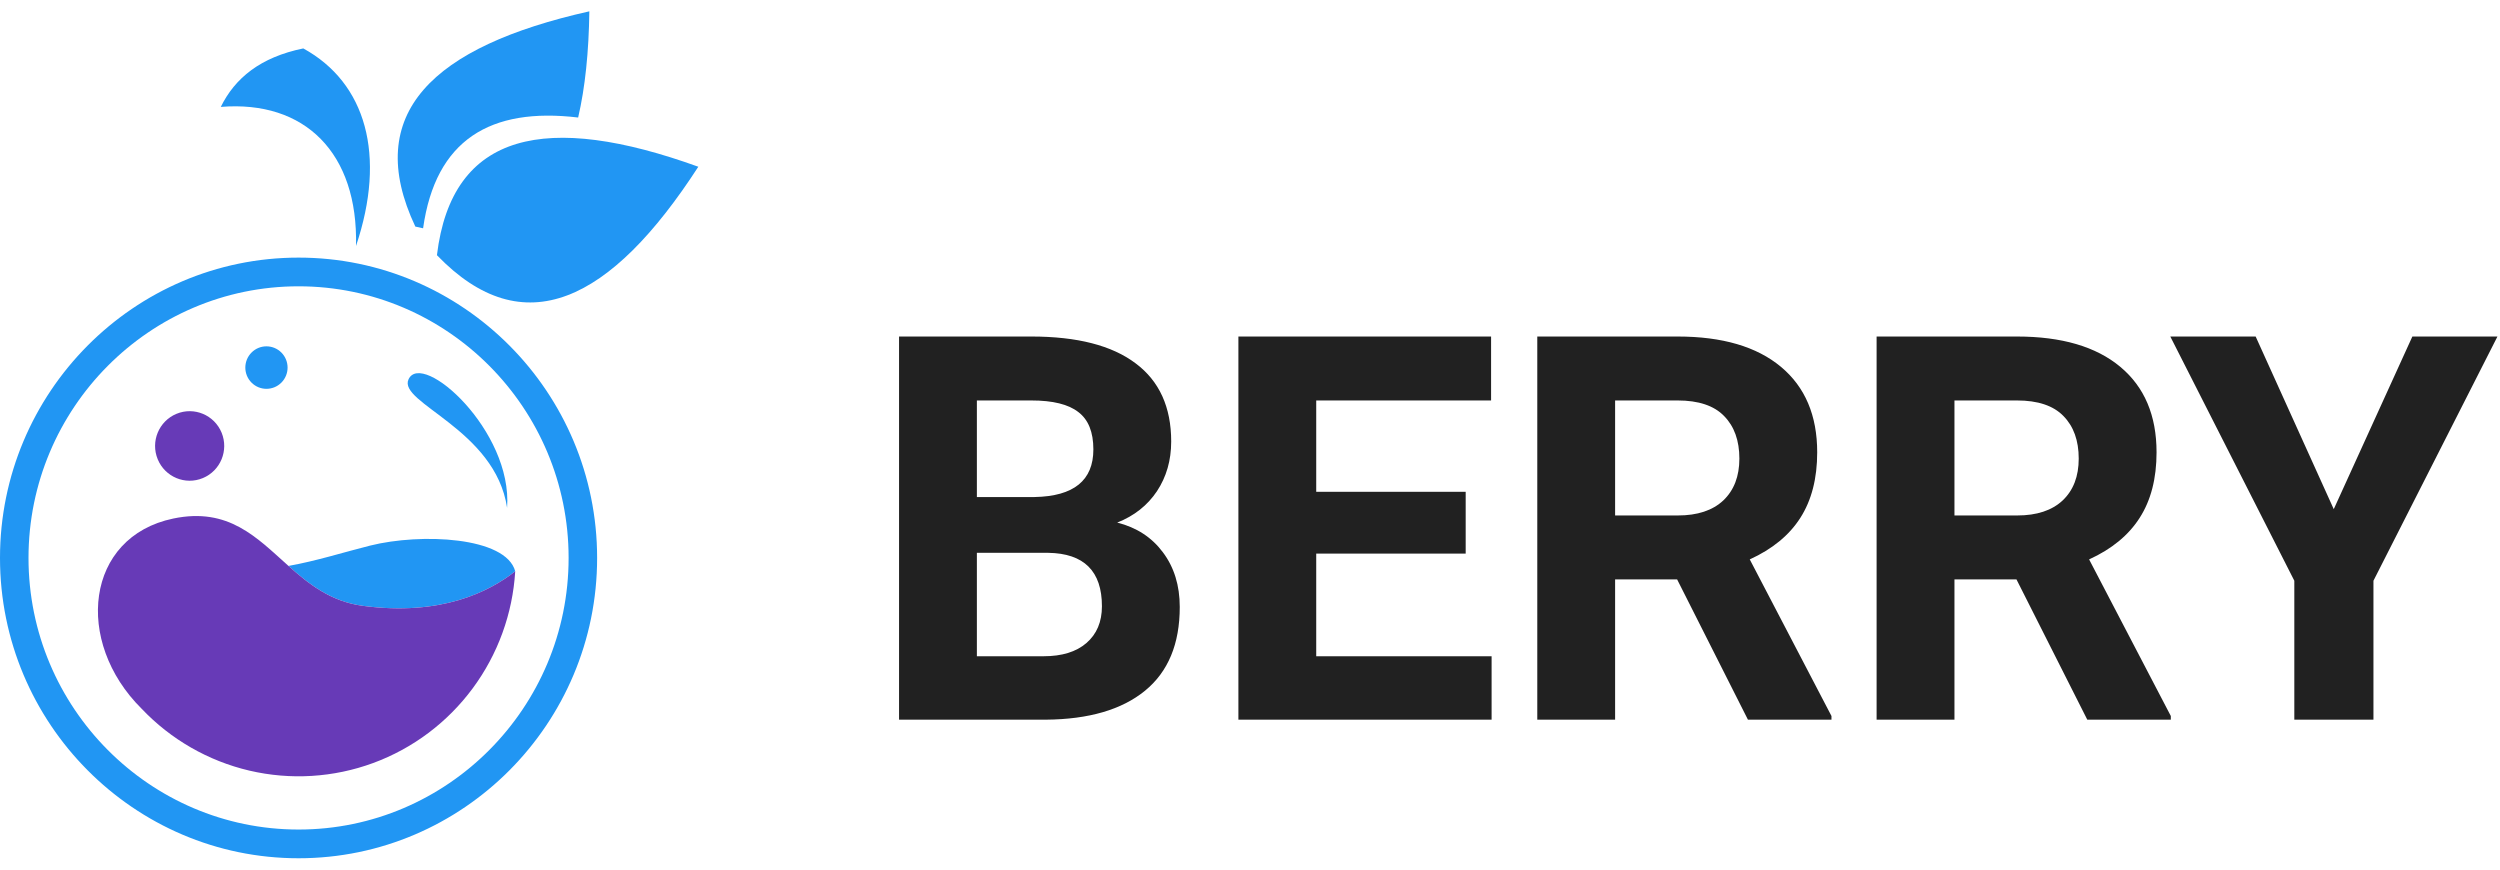
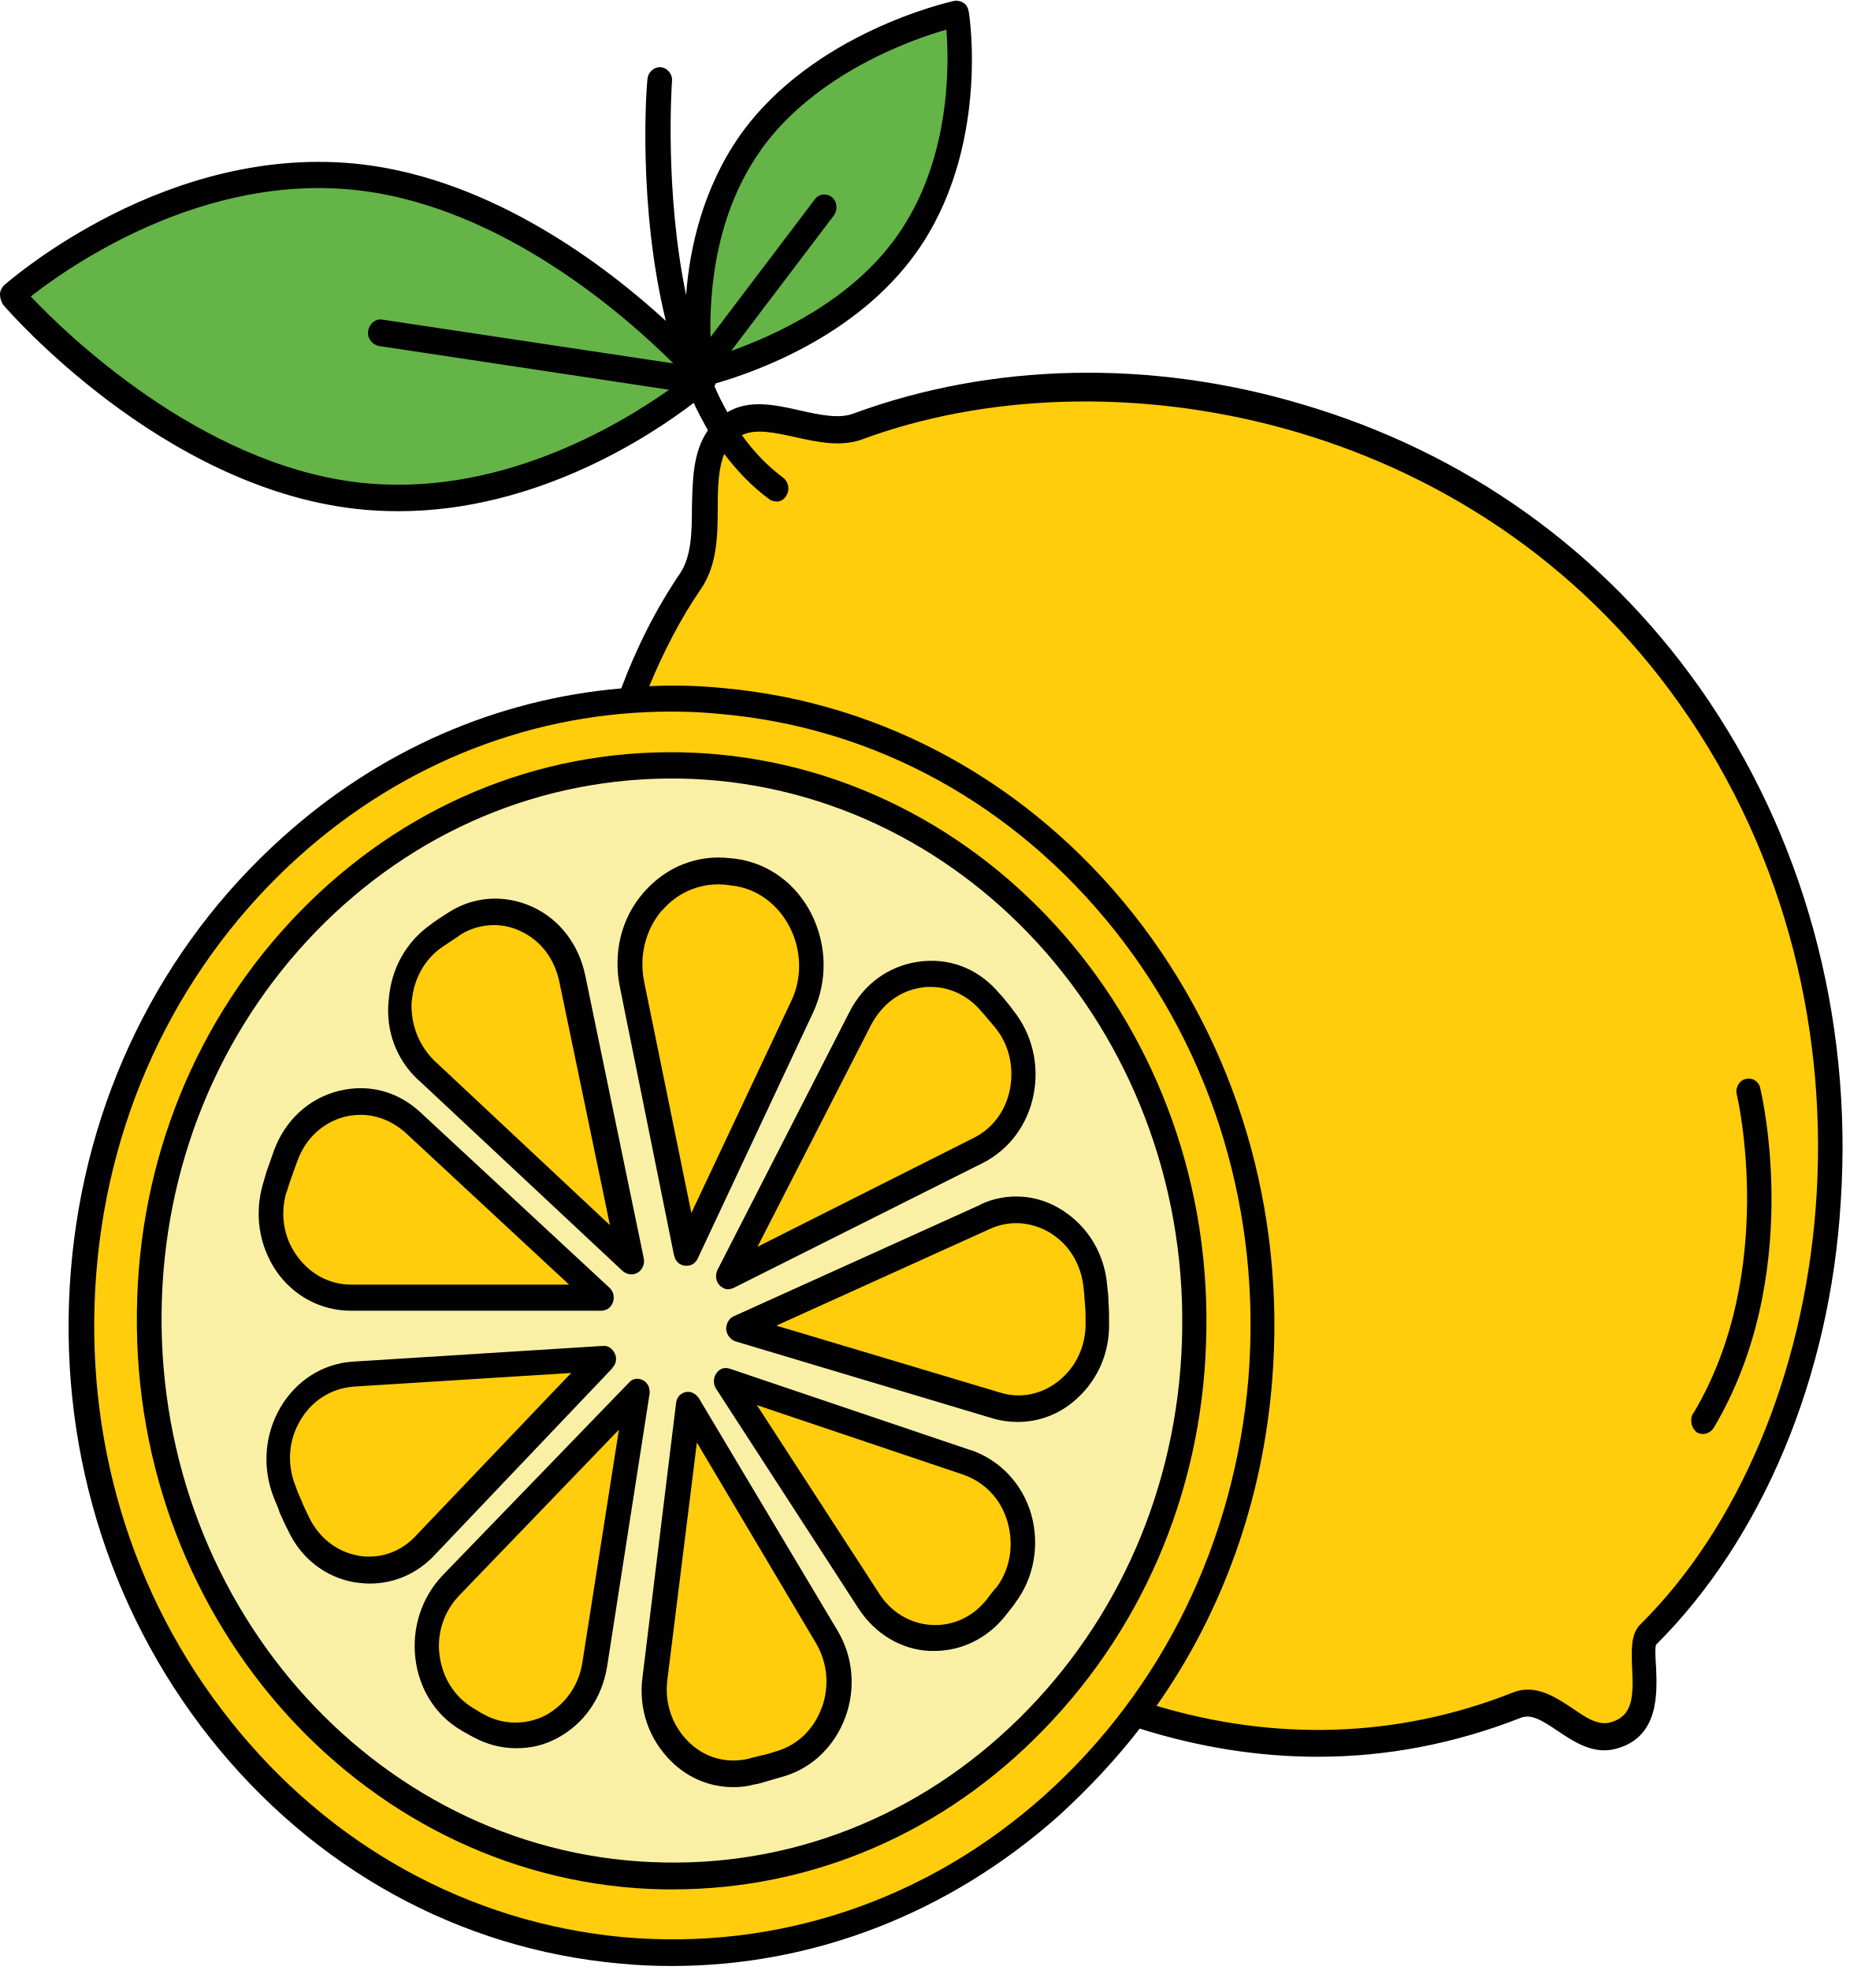
- <svg xmlns="http://www.w3.org/2000/svg" width="92" height="32" viewBox="0 0 92 32" fill="none">
-   <path d="M33.085 26.484V12.384H37.954C39.641 12.384 40.92 12.713 41.792 13.372C42.664 14.024 43.1 14.982 43.1 16.248C43.1 16.939 42.925 17.549 42.575 18.078C42.225 18.601 41.738 18.985 41.114 19.231C41.827 19.411 42.387 19.776 42.795 20.325C43.208 20.874 43.415 21.545 43.415 22.339C43.415 23.695 42.989 24.721 42.136 25.419C41.283 26.116 40.067 26.471 38.489 26.484H33.085ZM35.949 20.344V24.15H38.403C39.078 24.15 39.603 23.989 39.978 23.666C40.36 23.337 40.551 22.885 40.551 22.31C40.551 21.019 39.892 20.364 38.575 20.344H35.949ZM35.949 18.291H38.069C39.514 18.265 40.236 17.681 40.236 16.538C40.236 15.899 40.051 15.441 39.682 15.163C39.319 14.879 38.743 14.737 37.954 14.737H35.949V18.291ZM53.937 20.373H48.437V24.15H54.891V26.484H45.573V12.384H54.872V14.737H48.437V18.098H53.937V20.373ZM61.718 21.322H59.436V26.484H56.572V12.384H61.736C63.379 12.384 64.645 12.755 65.537 13.498C66.428 14.24 66.873 15.289 66.873 16.645C66.873 17.607 66.666 18.411 66.253 19.056C65.846 19.695 65.225 20.206 64.391 20.586L67.398 26.349V26.484H64.324L61.718 21.322ZM59.436 18.969H61.746C62.466 18.969 63.023 18.785 63.417 18.417C63.811 18.043 64.009 17.529 64.009 16.877C64.009 16.212 63.821 15.689 63.446 15.309C63.077 14.928 62.507 14.737 61.736 14.737H59.436V18.969ZM74.206 21.322H71.924V26.484H69.059V12.384H74.225C75.867 12.384 77.134 12.755 78.025 13.498C78.916 14.24 79.361 15.289 79.361 16.645C79.361 17.607 79.154 18.411 78.74 19.056C78.333 19.695 77.713 20.206 76.879 20.586L79.886 26.349V26.484H76.812L74.206 21.322ZM71.924 18.969H74.234C74.953 18.969 75.51 18.785 75.905 18.417C76.3 18.043 76.497 17.529 76.497 16.877C76.497 16.212 76.309 15.689 75.934 15.309C75.564 14.928 74.995 14.737 74.225 14.737H71.924V18.969ZM85.882 18.737L88.775 12.384H91.906L87.343 21.371V26.484H84.431V21.371L79.867 12.384H83.008L85.882 18.737Z" fill="#212121" />
-   <path d="M10.987 31.584C4.928 31.584 0 26.626 0 20.532C0 14.438 4.929 9.48 10.987 9.48C17.045 9.48 21.974 14.438 21.974 20.532C21.974 26.626 17.046 31.584 10.987 31.584ZM10.987 10.536C5.508 10.536 1.049 15.02 1.049 20.532C1.049 26.044 5.508 30.527 10.987 30.527C16.466 30.527 20.925 26.043 20.925 20.531C20.925 15.019 16.467 10.536 10.987 10.536Z" fill="#2196F3" />
-   <path d="M18.96 21.023C18.618 19.748 15.485 19.611 13.62 20.078C12.644 20.323 11.646 20.643 10.616 20.826C11.37 21.499 12.179 22.135 13.34 22.293C16.221 22.684 18.011 21.775 18.96 21.023Z" fill="#2196F3" />
-   <path d="M13.34 22.293C12.176 22.135 11.37 21.499 10.616 20.826C9.45 19.786 8.413 18.658 6.377 19.082C3.141 19.757 2.715 23.608 5.214 26.083C6.287 27.213 7.665 28.004 9.178 28.359C10.691 28.713 12.274 28.616 13.733 28.079C15.192 27.542 16.464 26.588 17.392 25.335C18.321 24.082 18.866 22.584 18.96 21.023C18.011 21.775 16.221 22.684 13.34 22.293Z" fill="#673AB7" />
-   <path d="M15.034 13.959C14.63 14.829 18.23 15.796 18.661 18.688C18.869 15.841 15.534 12.882 15.034 13.959Z" fill="#2196F3" />
-   <path d="M7.466 17.593C8.115 17.323 8.423 16.575 8.155 15.922C7.886 15.269 7.142 14.959 6.493 15.229C5.844 15.5 5.535 16.248 5.804 16.901C6.073 17.554 6.817 17.864 7.466 17.593Z" fill="#673AB7" />
-   <path d="M10.355 14.08C10.659 13.775 10.659 13.28 10.355 12.974C10.051 12.669 9.559 12.669 9.256 12.974C8.952 13.28 8.952 13.775 9.256 14.08C9.559 14.385 10.051 14.385 10.355 14.08Z" fill="#2196F3" />
-   <path d="M13.101 9.052C14.225 5.715 13.47 3.049 11.161 1.782C9.584 2.105 8.647 2.873 8.125 3.934C11.22 3.682 13.184 5.63 13.101 9.052Z" fill="#2196F3" />
-   <path d="M25.698 6.136C20.139 4.129 16.63 4.818 16.079 9.391C19.265 12.697 22.474 11.115 25.698 6.136Z" fill="#2196F3" />
-   <path d="M21.276 4.325C21.534 3.217 21.668 1.908 21.688 0.417C15.923 1.709 13.322 4.177 15.284 8.338C15.382 8.362 15.475 8.381 15.57 8.401C16.028 5.144 18.046 3.938 21.276 4.325Z" fill="#2196F3" />
+ <svg xmlns="http://www.w3.org/2000/svg" id="katman_2" data-name="katman 2" viewBox="0 0 135.92 142.74">
+   <defs>
+     <style>
+       .cls-1 {
+         fill: none;
+       }
+ 
+       .cls-2 {
+         clip-path: url(#clippath);
+       }
+ 
+       .cls-3 {
+         fill: #f9f0a5;
+       }
+ 
+       .cls-4 {
+         fill: #010101;
+       }
+ 
+       .cls-5 {
+         fill: #ffcd0b;
+       }
+ 
+       .cls-6 {
+         fill: #65b448;
+       }
+ 
+       .cls-7 {
+         clip-path: url(#clippath-1);
+       }
+     </style>
+     <clipPath id="clippath">
+       <rect class="cls-1" y=".66" width="69.68" height="36.01" />
+     </clipPath>
+     <clipPath id="clippath-1">
+       <rect class="cls-1" width="135.92" height="142.74" />
+     </clipPath>
+   </defs>
+   <g id="katman_1" data-name="katman 1">
+     <path class="cls-5" d="m122.45,50.42c-14.54-20.64-40.96-26.72-60.28-19.51-2.83,1.04-6.84-1.82-9.24,0-3.2,2.45-.59,7.95-2.82,11.21-1.8,2.67-3.25,5.58-4.41,8.66-20.64,1.55-37.79,18.84-39.58,41.43-2.01,24.99,15.43,46.96,38.99,49.14,14.92,1.37,28.68-5.58,37.32-17.2,9.19,3.04,18.78,2.95,27.58-.54,2.43-.95,4.45,2.9,7.05,2.18,3.72-1.04,1.36-6.22,2.47-7.3,15.35-15.38,18.48-46.01,2.91-68.06Zm-74.99.23h-.21.21Zm3.08.04h.35-.35Zm33.61,70.84q0-.05,0,0t0,0Zm1.62-2.72s0-.05.05-.05t-.05.05Zm1.42-2.86c0-.05.04-.05.04-.09t-.04.09Zm1.24-2.99c0-.05.04-.09.04-.14,0,.05,0,.09-.04.14Zm.56-1.46s.04-.09.04-.18c0,.09-.04.14-.04.18Zm.51-1.63c0-.05.05-.09.05-.18,0,.09-.05.13-.05.18Zm.43-1.46c.04-.09.04-.18.09-.27-.05.09-.09.18-.09.27Zm.43-1.77s.04-.13.04-.18c-.04.09-.04.14-.04.18Zm.3-1.45c.04-.14.04-.23.09-.37-.05.14-.09.23-.09.37Zm.3-1.87v-.13s0,.09,0,.13Zm.21-1.5c0-.13.05-.27.05-.4,0,.13-.05.27-.05.4Z" />
+     <path class="cls-3" d="m49.25,55.47c-20.91-.37-38.1,17.37-38.39,39.6-.31,22.24,16.42,40.53,37.32,40.84,20.91.36,38.1-17.38,38.39-39.61.3-22.23-16.42-40.52-37.32-40.83Zm22.31,16.92c.17.18.35.41.56.59.26.27.47.54.69.77,2.52,3.08,1.58,7.85-1.89,9.57l-18.09,9.07,9.58-18.7c1.79-3.54,6.41-4.26,9.14-1.32Zm-18.81-9.21c.09,0,.13,0,.22.05.09,0,.12,0,.21.04,4.36.59,6.88,5.59,4.92,9.75l-8.34,17.74-3.93-19.42c-.99-4.53,2.56-8.71,6.92-8.17Zm-21.16,4.63c.26-.18.52-.32.78-.5.21-.13.42-.27.63-.4,3.38-2.05,7.66,0,8.47,4.04l4.23,20.5-14.84-13.88c-2.82-2.72-2.47-7.57.73-9.75Zm-11.67,18.28c.13-.4.26-.86.43-1.32.12-.36.26-.72.38-1.08,1.5-3.95,6.16-5.17,9.19-2.36l13.69,12.71h-18.13c-3.93,0-6.75-4-5.56-7.95Zm1.72,24.27c-.17-.4-.38-.81-.56-1.27-.17-.36-.3-.72-.43-1.04-1.53-3.9.99-8.26,4.96-8.53l18.12-1.14-12.91,13.52c-2.78,2.95-7.44,2.18-9.19-1.55Zm21.46,10.31c-.64,4.13-4.92,6.35-8.38,4.4-.09-.05-.17-.09-.26-.14-.21-.13-.42-.22-.59-.36-3.34-2-3.89-6.85-1.16-9.66l13.51-13.97-3.12,19.74Zm13.51,7.12c-.43.13-.85.27-1.37.36-.3.09-.59.13-.9.23-3.88.9-7.48-2.59-6.97-6.81l2.44-19.83,10,16.84c2.1,3.5.48,8.08-3.2,9.21Zm16.29-12.17l-.13.14c-.21.27-.42.54-.64.81-2.47,3.08-7.01,2.86-9.14-.49l-10.35-15.97,17.49,5.9c3.84,1.32,5.3,6.26,2.78,9.61Zm-.69-13.74l-18.64-5.59,17.87-8.08c3.63-1.63,7.7,1,8.04,5.17.04.36.04.73.08,1.1.05.54.05,1.04.05,1.5-.05,4.04-3.72,6.98-7.4,5.9Z" />
+     <g class="cls-2">
+       <path class="cls-6" d="m65.67,17.71c-4.96,6.98-14.33,9.21-14.92,9.34.17.23.3.32.3.32,0,0-11.38,10.17-25.23,8.53C11.97,34.27.89,21.39.89,21.39c0,0,11.38-10.17,25.23-8.53,12.49,1.5,22.7,12.07,24.58,14.16-.09-.68-1.28-9.75,3.63-16.7,5.14-7.21,14.97-9.39,14.97-9.39,0,0,1.53,9.57-3.63,16.79Z" />
+     </g>
+     <g class="cls-7">
+       <path class="cls-4" d="m123.17,49.83c-7.02-9.94-16.97-17.06-28.82-20.54-10.99-3.28-22.53-3-32.49.67-1.07.41-2.48.09-3.89-.22-1.8-.41-3.68-.82-5.26.13-.35-.63-.68-1.27-.94-1.9.04-.05.09-.14.09-.19,2.65-.76,10.13-3.31,14.53-9.47,5.31-7.44,3.89-17.07,3.81-17.47-.05-.27-.17-.5-.39-.64-.21-.13-.47-.18-.68-.13-.43.09-10.22,2.31-15.48,9.7-2.69,3.82-3.68,8.17-3.93,11.62-1.58-7.63-1.03-15.29-1.03-15.43.09-.5-.26-.99-.73-1.08s-.94.27-1.03.76c-.09.55-.73,9.26,1.32,17.61-4.36-4-12.53-10.21-22.01-11.34C12.18,10.27.81,20.25.3,20.66c-.17.18-.3.41-.3.68s.09.5.21.72c.47.55,11.45,13.16,25.48,14.8,1.06.13,2.18.18,3.2.18,10.05,0,18.31-5.5,21.38-7.85.3.67.68,1.36,1.03,1.99-1.11,1.59-1.11,3.68-1.16,5.59,0,1.81-.04,3.54-.85,4.76-1.75,2.58-3.16,5.39-4.27,8.35-8.98.77-17.49,4.45-24.5,10.75-8.93,7.99-14.4,19.15-15.39,31.49-.99,12.34,2.61,24.36,10.09,33.81,7.52,9.48,18.04,15.29,29.67,16.34,1.27.13,2.56.18,3.8.18,10.25,0,20.09-3.82,28.04-10.89,2.14-1.96,4.1-4.04,5.86-6.31,4.32,1.36,8.64,2.04,12.91,2.04,5,0,9.92-.95,14.67-2.81.77-.32,1.53.14,2.73.95s2.61,1.73,4.24,1.27c3.11-.85,2.94-4.04,2.87-5.9-.05-.58-.09-1.45,0-1.63,7.7-7.68,12.61-19.38,13.38-32.08.89-13.48-2.74-26.64-10.22-37.26ZM55.11,10.9c3.93-5.54,10.9-8.03,13.47-8.75.21,2.58.3,9.52-3.59,14.97-3.34,4.72-8.85,7.17-12.01,8.31l7.44-9.81c.3-.41.26-.99-.12-1.32-.39-.32-.95-.27-1.25.14l-7.56,9.98c-.09-3.27.34-8.89,3.63-13.52Zm-29.2,24.05c-11.41-1.36-21.08-10.71-23.68-13.47,2.73-2.14,12.48-9.03,23.81-7.68,10.35,1.23,19.24,9.03,22.75,12.53l-21.08-3.17c-.47-.09-.94.27-1.03.81-.09.5.26.99.78,1.1l21.03,3.17c-3.8,2.67-12.56,7.9-22.57,6.71Zm49.81,95.11c-8.55,7.67-19.41,11.29-30.57,10.3-11.16-1.04-21.29-6.63-28.47-15.7-7.23-9.07-10.64-20.59-9.7-32.44s6.2-22.55,14.75-30.22c7.61-6.81,17.06-10.44,26.89-10.44,1.2,0,2.43.05,3.67.18,11.17,1,21.25,6.58,28.47,15.65,7.23,9.08,10.65,20.6,9.71,32.45-.99,11.83-6.2,22.54-14.75,30.22Zm43.14-12.35c-.68.68-.64,1.82-.59,3.08.12,2.18.04,3.55-1.54,4-.9.27-1.79-.32-2.82-1.04-1.25-.81-2.65-1.77-4.32-1.1-8.38,3.32-17.27,3.5-25.78.95,4.79-6.8,7.7-14.93,8.38-23.59.99-12.35-2.61-24.37-10.08-33.81-7.49-9.43-18.05-15.29-29.67-16.34-1.8-.18-3.63-.23-5.39-.14,1.03-2.49,2.26-4.89,3.76-7.07,1.16-1.73,1.2-3.81,1.2-5.86,0-1.5.05-2.85.47-3.9.94,1.23,2.01,2.36,3.25,3.27.17.14.43.18.64.18.26-.04.47-.18.6-.41.3-.45.16-1.03-.22-1.32-1.15-.85-2.14-1.9-2.99-3.08.99-.49,2.4-.18,3.85.14,1.62.36,3.29.72,4.83.18,17.57-6.53,44.34-2,59.3,19.19,15.86,22.42,11.33,52.59-2.87,66.66ZM49.25,54.51c-10.35-.18-20.14,3.95-27.58,11.61-7.44,7.67-11.63,17.92-11.75,28.94-.31,22.69,16.84,41.47,38.22,41.84h.59c10.13,0,19.67-4.09,26.94-11.62,7.44-7.67,11.63-17.92,11.75-28.94.35-22.73-16.8-41.47-38.17-41.83Zm36.42,41.78c-.12,10.49-4.1,20.28-11.19,27.59-7.1,7.31-16.42,11.25-26.3,11.07-20.39-.31-36.73-18.23-36.47-39.88.12-10.48,4.1-20.27,11.2-27.59,7.09-7.3,16.42-11.2,26.29-11.07,20.39.32,36.77,18.19,36.47,39.88Zm37.03,6.13c6.15-10.26,3.2-22.96,3.16-23.1-.13-.49.17-1.04.64-1.14.47-.13.98.18,1.06.68.13.54,3.16,13.61-3.37,24.59-.17.27-.47.45-.78.45-.16,0-.34-.04-.47-.13-.38-.32-.51-.91-.25-1.37Zm-73.84-11.43c.09.41.39.68.78.72h.12c.35,0,.64-.18.81-.54l8.34-17.78c1.06-2.27,1.03-4.86-.09-7.13-1.11-2.22-3.12-3.72-5.52-4.04l-.42-.04c-2.36-.27-4.62.63-6.24,2.49-1.63,1.87-2.22,4.36-1.72,6.85l3.93,19.47Zm-.89-25.01c1.06-1.23,2.52-1.9,4.06-1.9.21,0,.42,0,.64.04l.42.05c1.79.22,3.3,1.36,4.15,3.03s.9,3.68.09,5.35l-7.23,15.34-3.42-16.75c-.38-1.86.09-3.77,1.28-5.17Zm-17.66,12.26l14.84,13.88c.17.13.39.22.6.22.17,0,.3-.04.47-.13.35-.23.51-.63.43-1.04l-4.24-20.5c-.47-2.23-1.84-4.04-3.8-4.95-1.96-.9-4.15-.81-5.99.32-.21.13-.42.27-.64.41-.25.18-.56.36-.77.54-1.75,1.23-2.87,3.17-3.04,5.45-.25,2.22.56,4.35,2.14,5.81Zm-.47-5.68c.13-1.63.94-3.08,2.22-3.95.26-.18.47-.31.73-.49.21-.14.43-.27.6-.41.72-.45,1.58-.68,2.39-.68.69,0,1.33.14,1.97.45,1.45.68,2.43,2,2.78,3.64l3.67,17.65-12.74-11.93c-1.11-1.1-1.72-2.63-1.63-4.27Zm14.54,26.54c.26-.27.35-.67.17-1.03-.17-.37-.52-.59-.85-.55l-18.13,1.14c-2.18.14-4.1,1.37-5.25,3.32-1.16,2-1.33,4.36-.48,6.53.13.36.31.68.43,1.1.21.45.38.86.6,1.27.94,2.04,2.73,3.41,4.83,3.77.38.05.72.09,1.11.09,1.75,0,3.42-.72,4.66-2.04l12.91-13.57Zm-18.43,13.61c-1.53-.27-2.82-1.27-3.55-2.76-.17-.36-.38-.77-.56-1.23-.17-.36-.3-.68-.42-1.04-.64-1.59-.52-3.32.34-4.76.85-1.46,2.27-2.32,3.85-2.45l15.78-.99-11.2,11.74c-1.11,1.23-2.65,1.77-4.24,1.5Zm-.51-17.74h18.12c.38,0,.73-.22.86-.63.12-.36.04-.77-.26-1.04l-13.69-12.7c-1.67-1.55-3.8-2.09-5.94-1.55s-3.84,2.09-4.66,4.27c-.12.36-.26.72-.38,1.08-.17.45-.3.9-.43,1.37-.64,2.17-.3,4.44.94,6.3,1.28,1.87,3.3,2.9,5.43,2.9Zm-4.66-8.62c.12-.4.25-.81.42-1.27.13-.36.26-.72.38-1.04.6-1.59,1.84-2.72,3.42-3.13.38-.09.78-.13,1.16-.13,1.15,0,2.26.45,3.2,1.27l11.88,11.03h-15.78c-1.58,0-3.03-.77-3.98-2.14-.94-1.32-1.19-2.99-.72-4.58Zm25.82,13.66c-.35-.18-.77-.14-1.03.18l-13.51,13.97c-1.5,1.59-2.22,3.77-1.96,5.99s1.46,4.13,3.3,5.21c.21.14.42.23.64.37l.25.13c.99.54,2.05.81,3.12.81s2.01-.22,2.95-.72c1.96-1.04,3.25-2.9,3.63-5.17l3.08-19.78c.05-.41-.12-.81-.47-.99Zm-4.4,20.46c-.26,1.68-1.25,3.03-2.65,3.81-1.41.72-3.04.72-4.45-.04l-.26-.14c-.21-.14-.38-.23-.59-.36-1.32-.81-2.19-2.18-2.4-3.82-.21-1.63.35-3.21,1.46-4.35l11.54-11.98-2.65,16.88Zm8.41-19.2c-.21-.31-.59-.49-.94-.4-.38.09-.64.4-.68.81l-2.43,19.83c-.31,2.31.47,4.53,2.09,6.12,1.25,1.23,2.83,1.86,4.49,1.86.47,0,.98-.04,1.45-.18.3-.04.6-.13.9-.22.47-.14.94-.27,1.41-.41,2.01-.63,3.59-2.18,4.36-4.26.77-2.09.56-4.41-.59-6.31l-10.05-16.84Zm8.94,22.46c-.56,1.54-1.72,2.67-3.16,3.12-.43.14-.86.28-1.33.37-.3.09-.59.13-.85.22-1.58.36-3.16-.09-4.31-1.23-1.2-1.18-1.75-2.81-1.54-4.49l2.14-17.2,8.68,14.62c.77,1.36.94,3.03.38,4.58Zm11.5-36.44l-17.87,8.08c-.35.14-.56.54-.56.95.05.41.3.72.64.86l18.64,5.58c.59.18,1.24.27,1.84.27,1.45,0,2.87-.49,4.02-1.45,1.67-1.37,2.65-3.41,2.61-5.68,0-.49,0-.99-.04-1.54,0-.41-.05-.77-.09-1.14-.17-2.32-1.37-4.31-3.21-5.5-1.79-1.18-4.02-1.36-5.98-.45Zm5.13,2.09c1.37.86,2.22,2.36,2.35,4.04.05.31.05.68.09,1.04.05.49.05.99.05,1.45,0,1.64-.69,3.13-1.93,4.13-1.24,1-2.78,1.32-4.27.86l-16.21-4.85,15.53-7.03c1.41-.63,3.03-.5,4.4.36Zm-5.82,15.7l-17.48-5.91c-.38-.13-.77,0-.99.37-.21.31-.21.76,0,1.08l10.35,15.97c1.2,1.81,3.08,2.94,5.13,3.03h.35c1.96,0,3.8-.9,5.09-2.49.21-.27.42-.54.64-.81l.12-.18c1.37-1.82,1.79-4.22,1.15-6.45-.64-2.18-2.26-3.9-4.36-4.62Zm1.84,9.94l-.12.13c-.22.27-.43.54-.6.77-.98,1.23-2.43,1.91-3.98,1.82-1.53-.09-2.9-.91-3.76-2.23l-8.89-13.7,14.96,5.04c1.54.54,2.74,1.77,3.21,3.45s.17,3.41-.81,4.72Zm.56-42.66c-.17-.22-.38-.4-.56-.63-1.5-1.64-3.55-2.36-5.68-2.04-2.14.31-3.94,1.63-4.96,3.63l-9.57,18.7c-.17.36-.12.81.13,1.08.16.18.42.32.63.32.13,0,.26-.05.39-.09l18.09-9.07c1.88-.95,3.25-2.77,3.67-4.95.43-2.18-.12-4.44-1.5-6.13-.17-.27-.43-.54-.64-.81Zm.43,6.54c-.3,1.59-1.28,2.9-2.69,3.58l-15.61,7.86,8.25-16.11c.78-1.45,2.06-2.45,3.64-2.67.21-.05.47-.05.68-.05,1.28,0,2.52.55,3.46,1.55.17.18.35.41.52.59.21.27.42.49.64.76,1.03,1.23,1.41,2.86,1.11,4.5Z" />
+     </g>
+   </g>
</svg>
